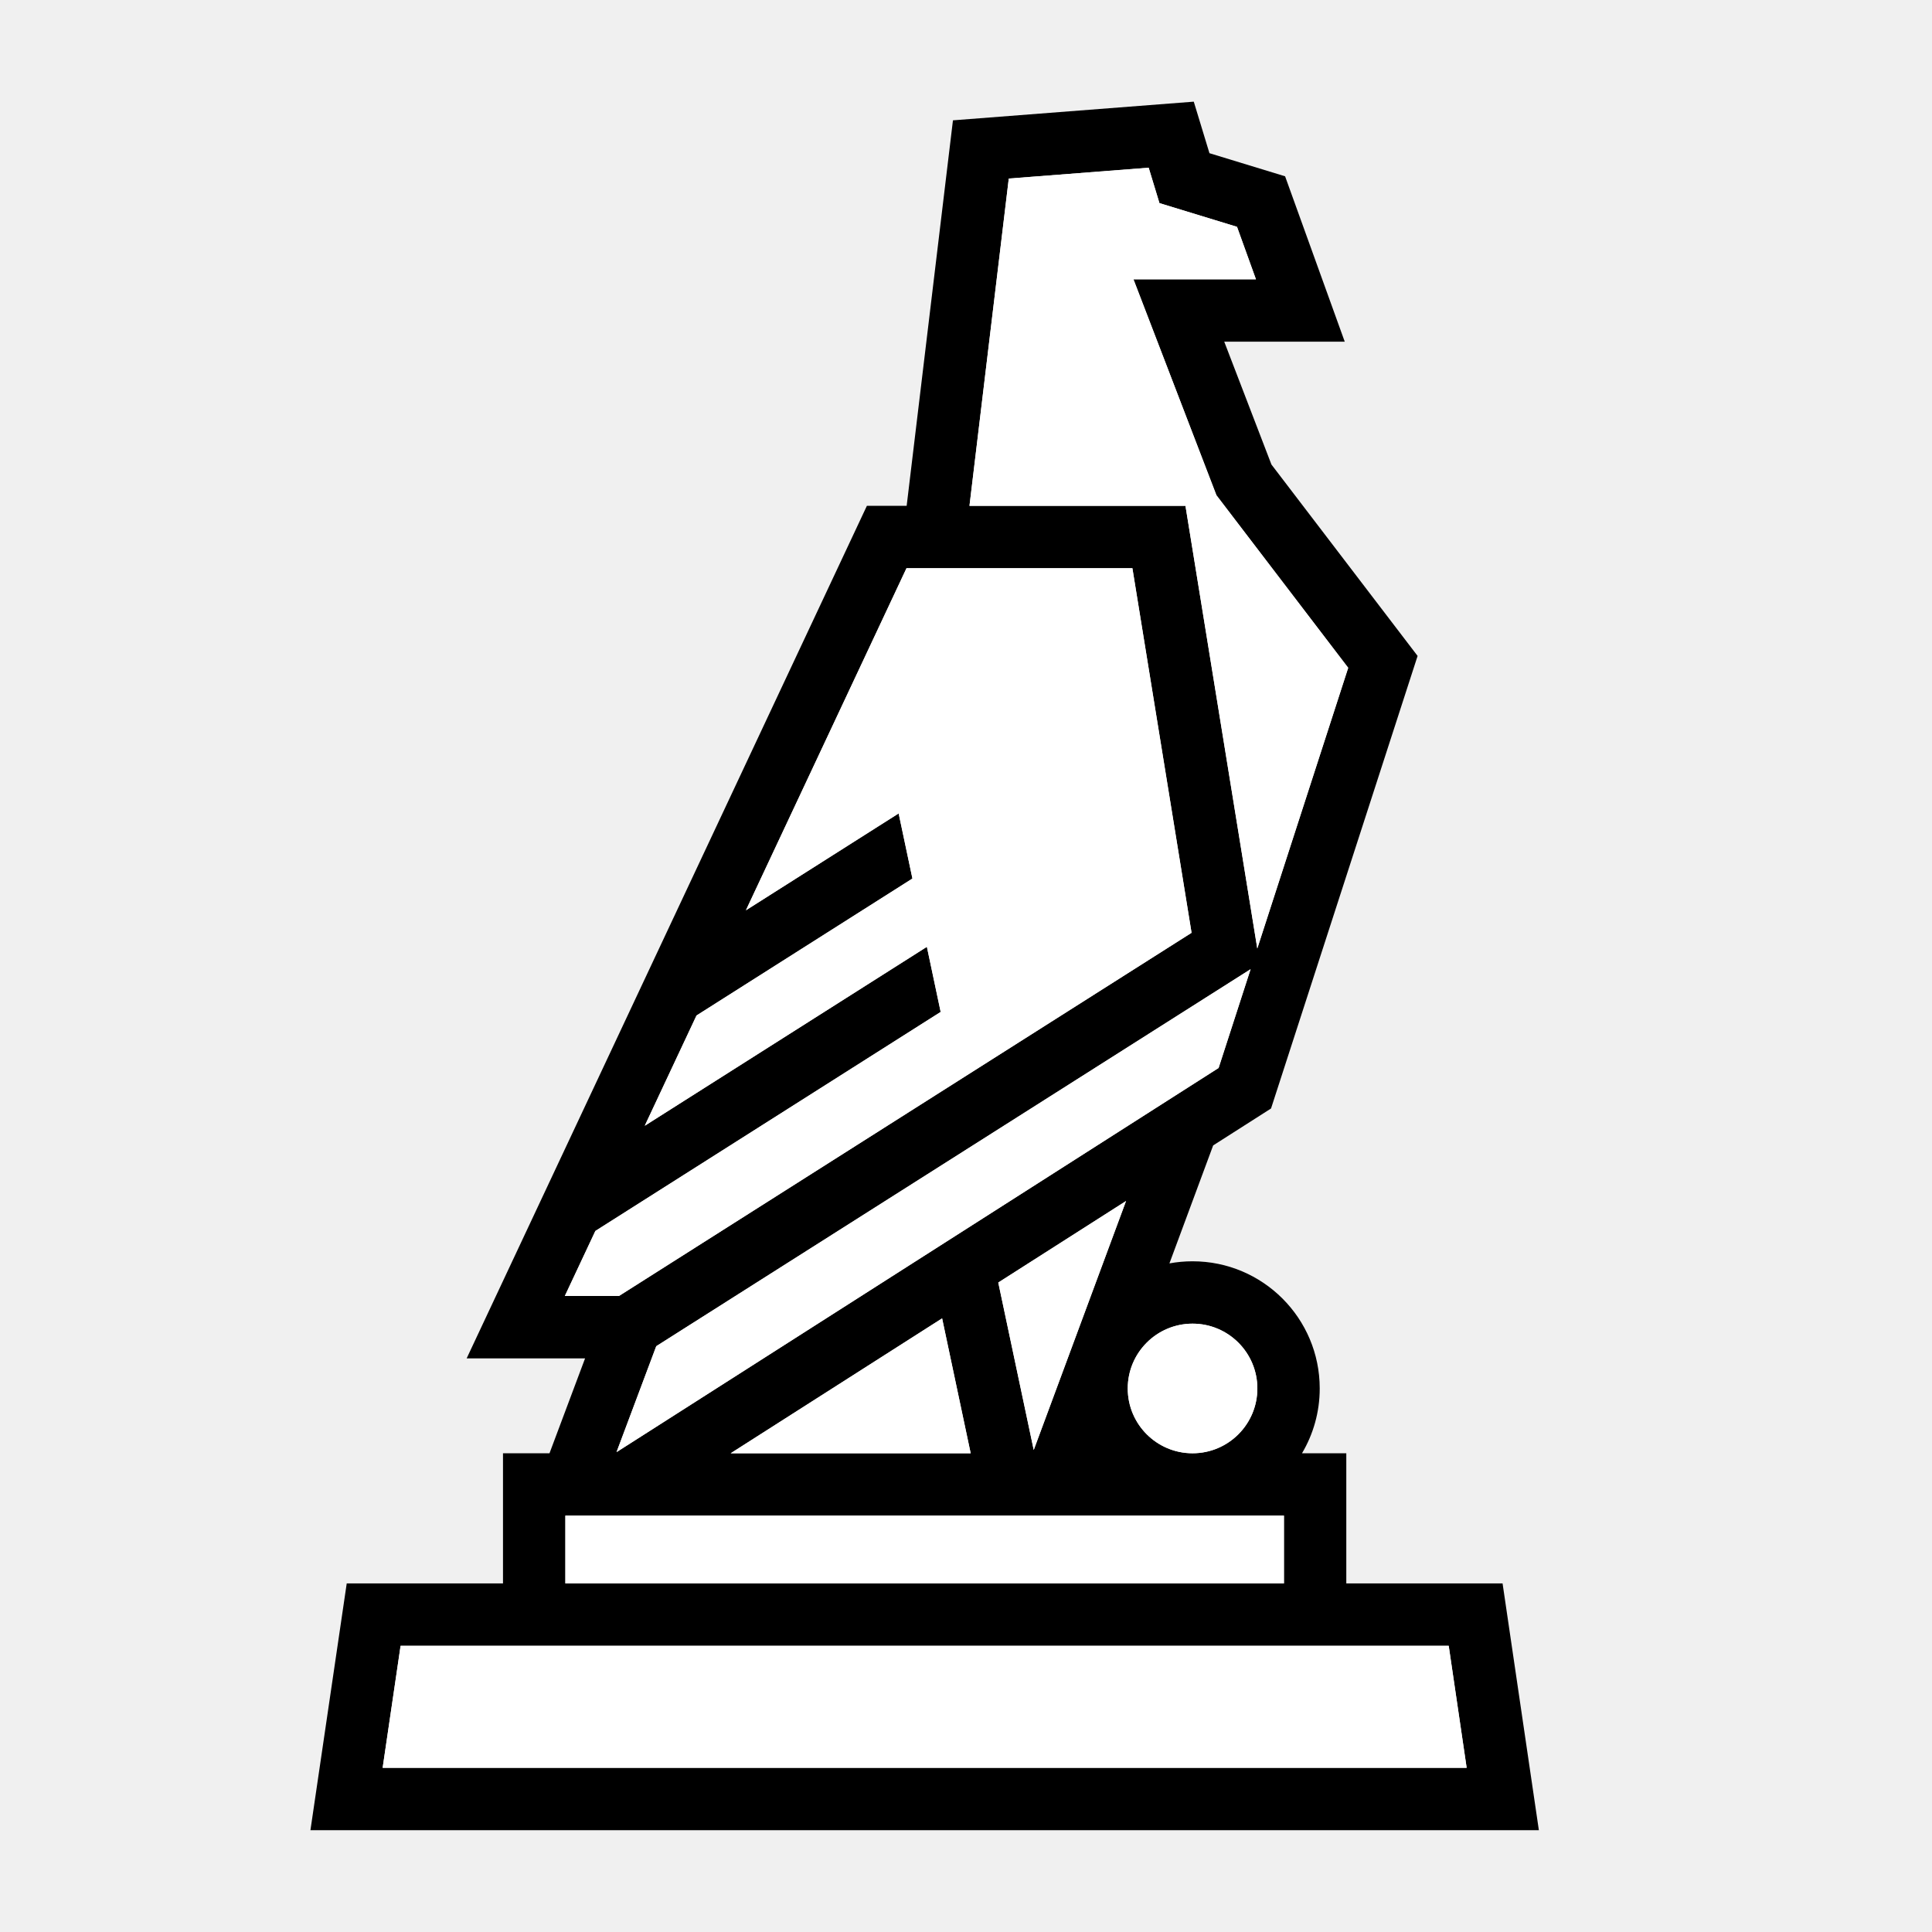
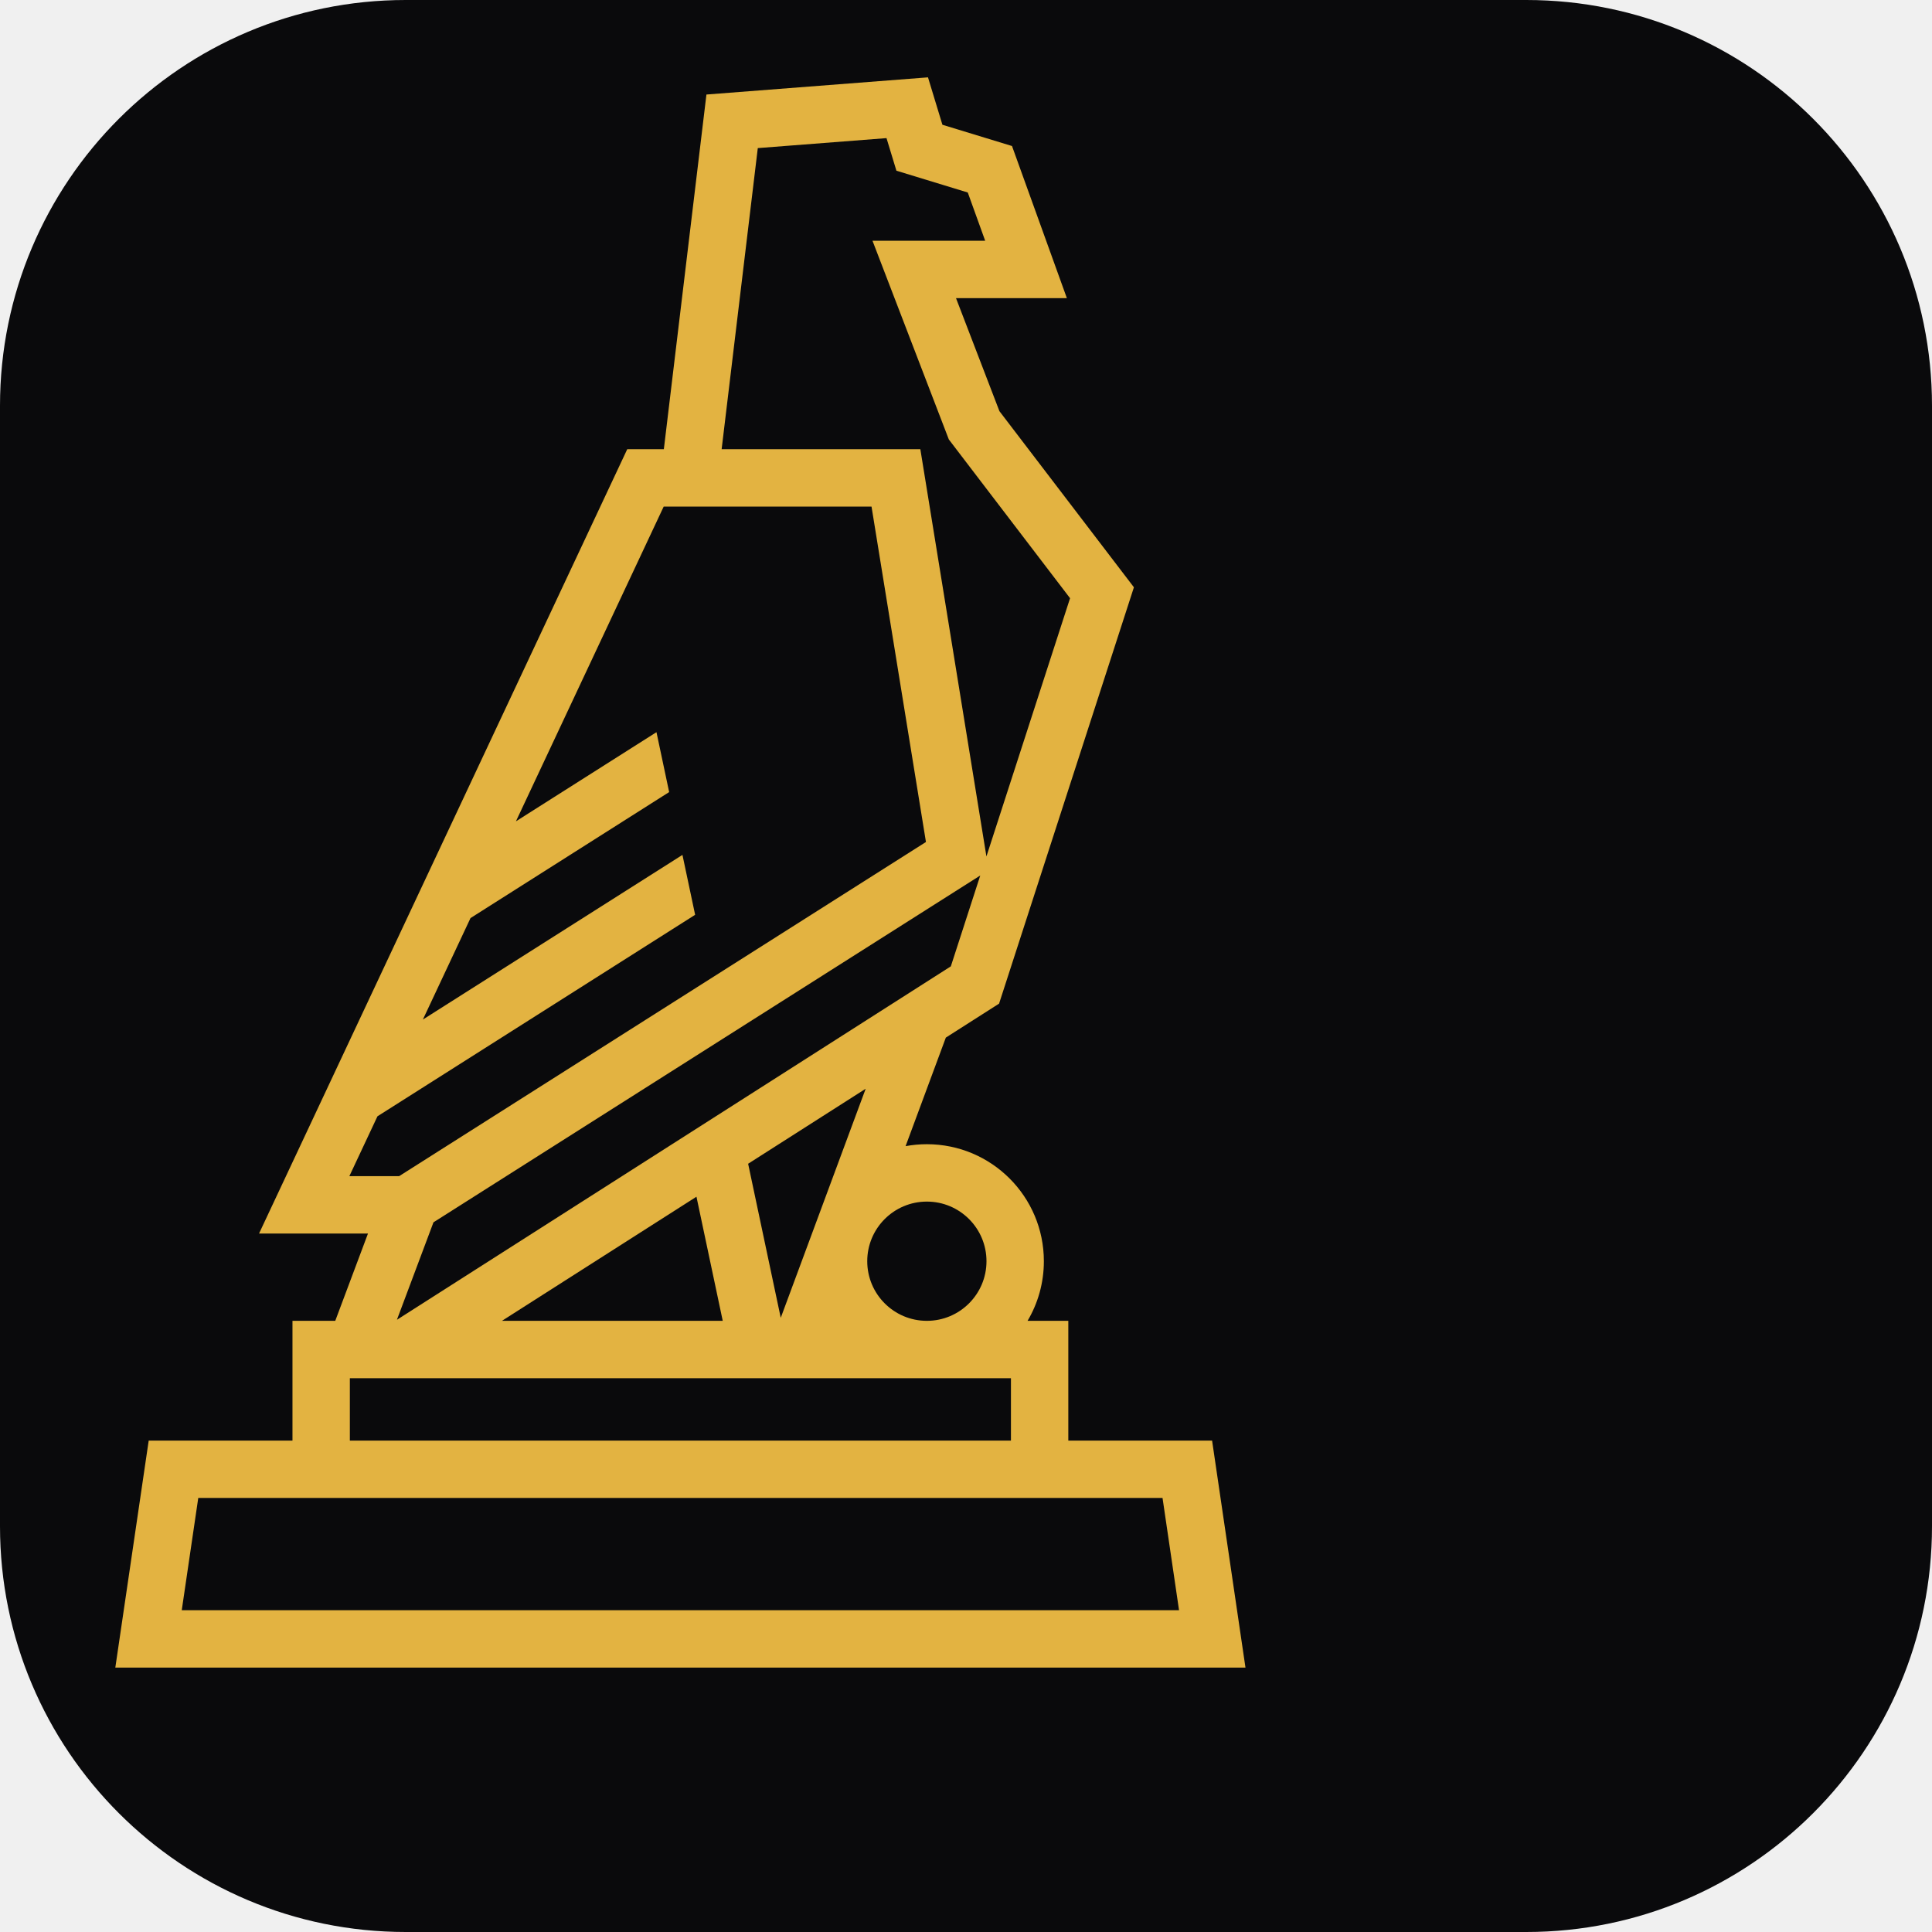
- <svg xmlns="http://www.w3.org/2000/svg" width="600px" height="600px" viewBox="0 0 600 600" version="1.1">
-   <g id="favicon" stroke="none" stroke-width="1" fill="none" fill-rule="evenodd">
-     <g id="Group" transform="translate(96.4092, 31.572)">
-       <g id="favicon" fill="#000000">
-         <path d="M48.515,390.281 L85.291,390.281 L74.242,419.754 L59.801,419.754 L59.801,460.175 L11.269,460.175 L0,536.807 L381.499,536.807 L370.229,460.175 L321.696,460.175 L321.696,419.754 L307.938,419.754 C311.435,413.86 313.443,406.979 313.443,399.628 C313.443,377.816 295.761,360.133 273.949,360.133 C271.496,360.133 269.095,360.357 266.766,360.785 L280.351,324.145 L298.323,312.677 L343.839,172.135 L298.445,112.688 L283.787,74.534 L321.21,74.534 L302.689,23.18 L279.196,16.002 L274.327,0 L199.538,5.798 L185.162,125.523 L172.808,125.523 L48.515,390.281 Z M271.746,125.523 L204.67,125.523 L216.875,23.881 L260.323,20.512 L263.669,31.51 L287.758,38.87 L293.635,55.166 L255.598,55.166 L281.363,122.231 L322.286,175.823 L294.054,262.995 L271.746,125.523 Z M107.393,386.502 L291.972,269.423 L282.04,300.091 L95.168,419.333 L95.084,419.333 L107.393,386.502 Z M302.328,460.175 L302.328,439.123 L79.17,439.123 L79.17,460.175 L302.328,460.175 Z M27.998,479.544 L22.425,517.439 L359.074,517.439 L353.501,479.544 L27.998,479.544 Z M205.043,419.754 L130.515,419.754 L196.172,377.859 L205.043,419.754 Z M294.075,399.628 C294.075,410.744 285.064,419.754 273.949,419.754 C262.833,419.754 253.822,410.744 253.822,399.628 C253.822,388.513 262.833,379.502 273.949,379.502 C285.064,379.502 294.075,388.513 294.075,399.628 Z M224.625,418.732 L213.614,366.73 L253.292,341.411 L224.625,418.732 Z M255.267,144.891 L273.64,258.115 L95.81,370.912 L79.004,370.912 L88.487,350.712 L195.723,282.692 L191.442,262.471 L103.821,318.049 L119.901,283.797 L186.953,241.266 L182.672,221.045 L135.235,251.135 L185.111,144.891 L255.267,144.891 Z" id="hector-logo" />
-       </g>
-       <path d="M48.515,390.281 L85.291,390.281 L74.242,419.754 L59.801,419.754 L59.801,460.175 L11.269,460.175 L0,536.807 L381.499,536.807 L370.229,460.175 L321.696,460.175 L321.696,419.754 L307.938,419.754 C311.435,413.86 313.443,406.979 313.443,399.628 C313.443,377.816 295.761,360.133 273.949,360.133 C271.496,360.133 269.095,360.357 266.766,360.785 L280.351,324.145 L298.323,312.677 L343.839,172.135 L298.445,112.688 L283.787,74.534 L321.21,74.534 L302.689,23.18 L279.196,16.002 L274.327,0 L199.538,5.798 L185.162,125.523 L172.808,125.523 L48.515,390.281 Z M48.515,390.281 L85.291,390.281 L74.242,419.754 L59.801,419.754 L59.801,460.175 L11.269,460.175 L0,536.807 L381.499,536.807 L370.229,460.175 L321.696,460.175 L321.696,419.754 L307.938,419.754 C311.435,413.86 313.443,406.979 313.443,399.628 C313.443,377.816 295.761,360.133 273.949,360.133 C271.496,360.133 269.095,360.357 266.766,360.785 L280.351,324.145 L298.323,312.677 L343.839,172.135 L298.445,112.688 L283.787,74.534 L321.21,74.534 L302.689,23.18 L279.196,16.002 L274.327,0 L199.538,5.798 L185.162,125.523 L172.808,125.523 L48.515,390.281 Z M271.746,125.523 L204.67,125.523 L216.875,23.881 L260.323,20.512 L263.669,31.51 L287.758,38.87 L293.635,55.166 L255.598,55.166 L281.363,122.231 L322.286,175.823 L294.054,262.995 L271.746,125.523 Z M107.393,386.502 L291.972,269.423 L282.04,300.091 L95.168,419.333 L95.084,419.333 L107.393,386.502 Z M302.328,460.175 L302.328,439.123 L79.17,439.123 L79.17,460.175 L302.328,460.175 Z M27.998,479.544 L22.425,517.439 L359.074,517.439 L353.501,479.544 L27.998,479.544 Z M205.043,419.754 L130.515,419.754 L196.172,377.859 L205.043,419.754 Z M294.075,399.628 C294.075,410.744 285.064,419.754 273.949,419.754 C262.833,419.754 253.822,410.744 253.822,399.628 C253.822,388.513 262.833,379.502 273.949,379.502 C285.064,379.502 294.075,388.513 294.075,399.628 Z M224.625,418.732 L213.614,366.73 L253.292,341.411 L224.625,418.732 Z M255.267,144.891 L273.64,258.115 L95.81,370.912 L79.004,370.912 L88.487,350.712 L195.723,282.692 L191.442,262.471 L103.821,318.049 L119.901,283.797 L186.953,241.266 L182.672,221.045 L135.235,251.135 L185.111,144.891 L255.267,144.891 Z" id="hector-logo" fill="#FFFFFF" />
-     </g>
+ <svg xmlns="http://www.w3.org/2000/svg" viewBox="0 0 600 600" role="img" aria-label="Hector">
+   <rect width="600" height="600" rx="126" fill="#0a0a0c" />
+   <g transform="translate(300 300) scale(0.92) translate(-287.159 -299.975)">
+     <path fill-rule="evenodd" fill="#e3b341" d="M48.515,390.281 L85.291,390.281 L74.242,419.754 L59.801,419.754 L59.801,460.175 L11.269,460.175 L0,536.807 L381.499,536.807 L370.229,460.175 L321.696,460.175 L321.696,419.754 L307.938,419.754 C311.435,413.86 313.443,406.979 313.443,399.628 C313.443,377.816 295.761,360.133 273.949,360.133 C271.496,360.133 269.095,360.357 266.766,360.785 L280.351,324.145 L298.323,312.677 L343.839,172.135 L298.445,112.688 L283.787,74.534 L321.21,74.534 L302.689,23.18 L279.196,16.002 L274.327,0 L199.538,5.798 L185.162,125.523 L172.808,125.523 L48.515,390.281 Z M271.746,125.523 L204.67,125.523 L216.875,23.881 L260.323,20.512 L263.669,31.51 L287.758,38.87 L293.635,55.166 L255.598,55.166 L281.363,122.231 L322.286,175.823 L294.054,262.995 L271.746,125.523 Z M107.393,386.502 L291.972,269.423 L282.04,300.091 L95.168,419.333 L95.084,419.333 L107.393,386.502 Z M302.328,460.175 L302.328,439.123 L79.17,439.123 L79.17,460.175 L302.328,460.175 Z M27.998,479.544 L22.425,517.439 L359.074,517.439 L353.501,479.544 L27.998,479.544 Z M205.043,419.754 L130.515,419.754 L196.172,377.859 L205.043,419.754 Z M294.075,399.628 C294.075,410.744 285.064,419.754 273.949,419.754 C262.833,419.754 253.822,410.744 253.822,399.628 C253.822,388.513 262.833,379.502 273.949,379.502 C285.064,379.502 294.075,388.513 294.075,399.628 Z M224.625,418.732 L213.614,366.73 L253.292,341.411 L224.625,418.732 Z M255.267,144.891 L273.64,258.115 L95.81,370.912 L79.004,370.912 L88.487,350.712 L195.723,282.692 L191.442,262.471 L103.821,318.049 L119.901,283.797 L186.953,241.266 L182.672,221.045 L135.235,251.135 L185.111,144.891 L255.267,144.891 Z" />
  </g>
</svg>
